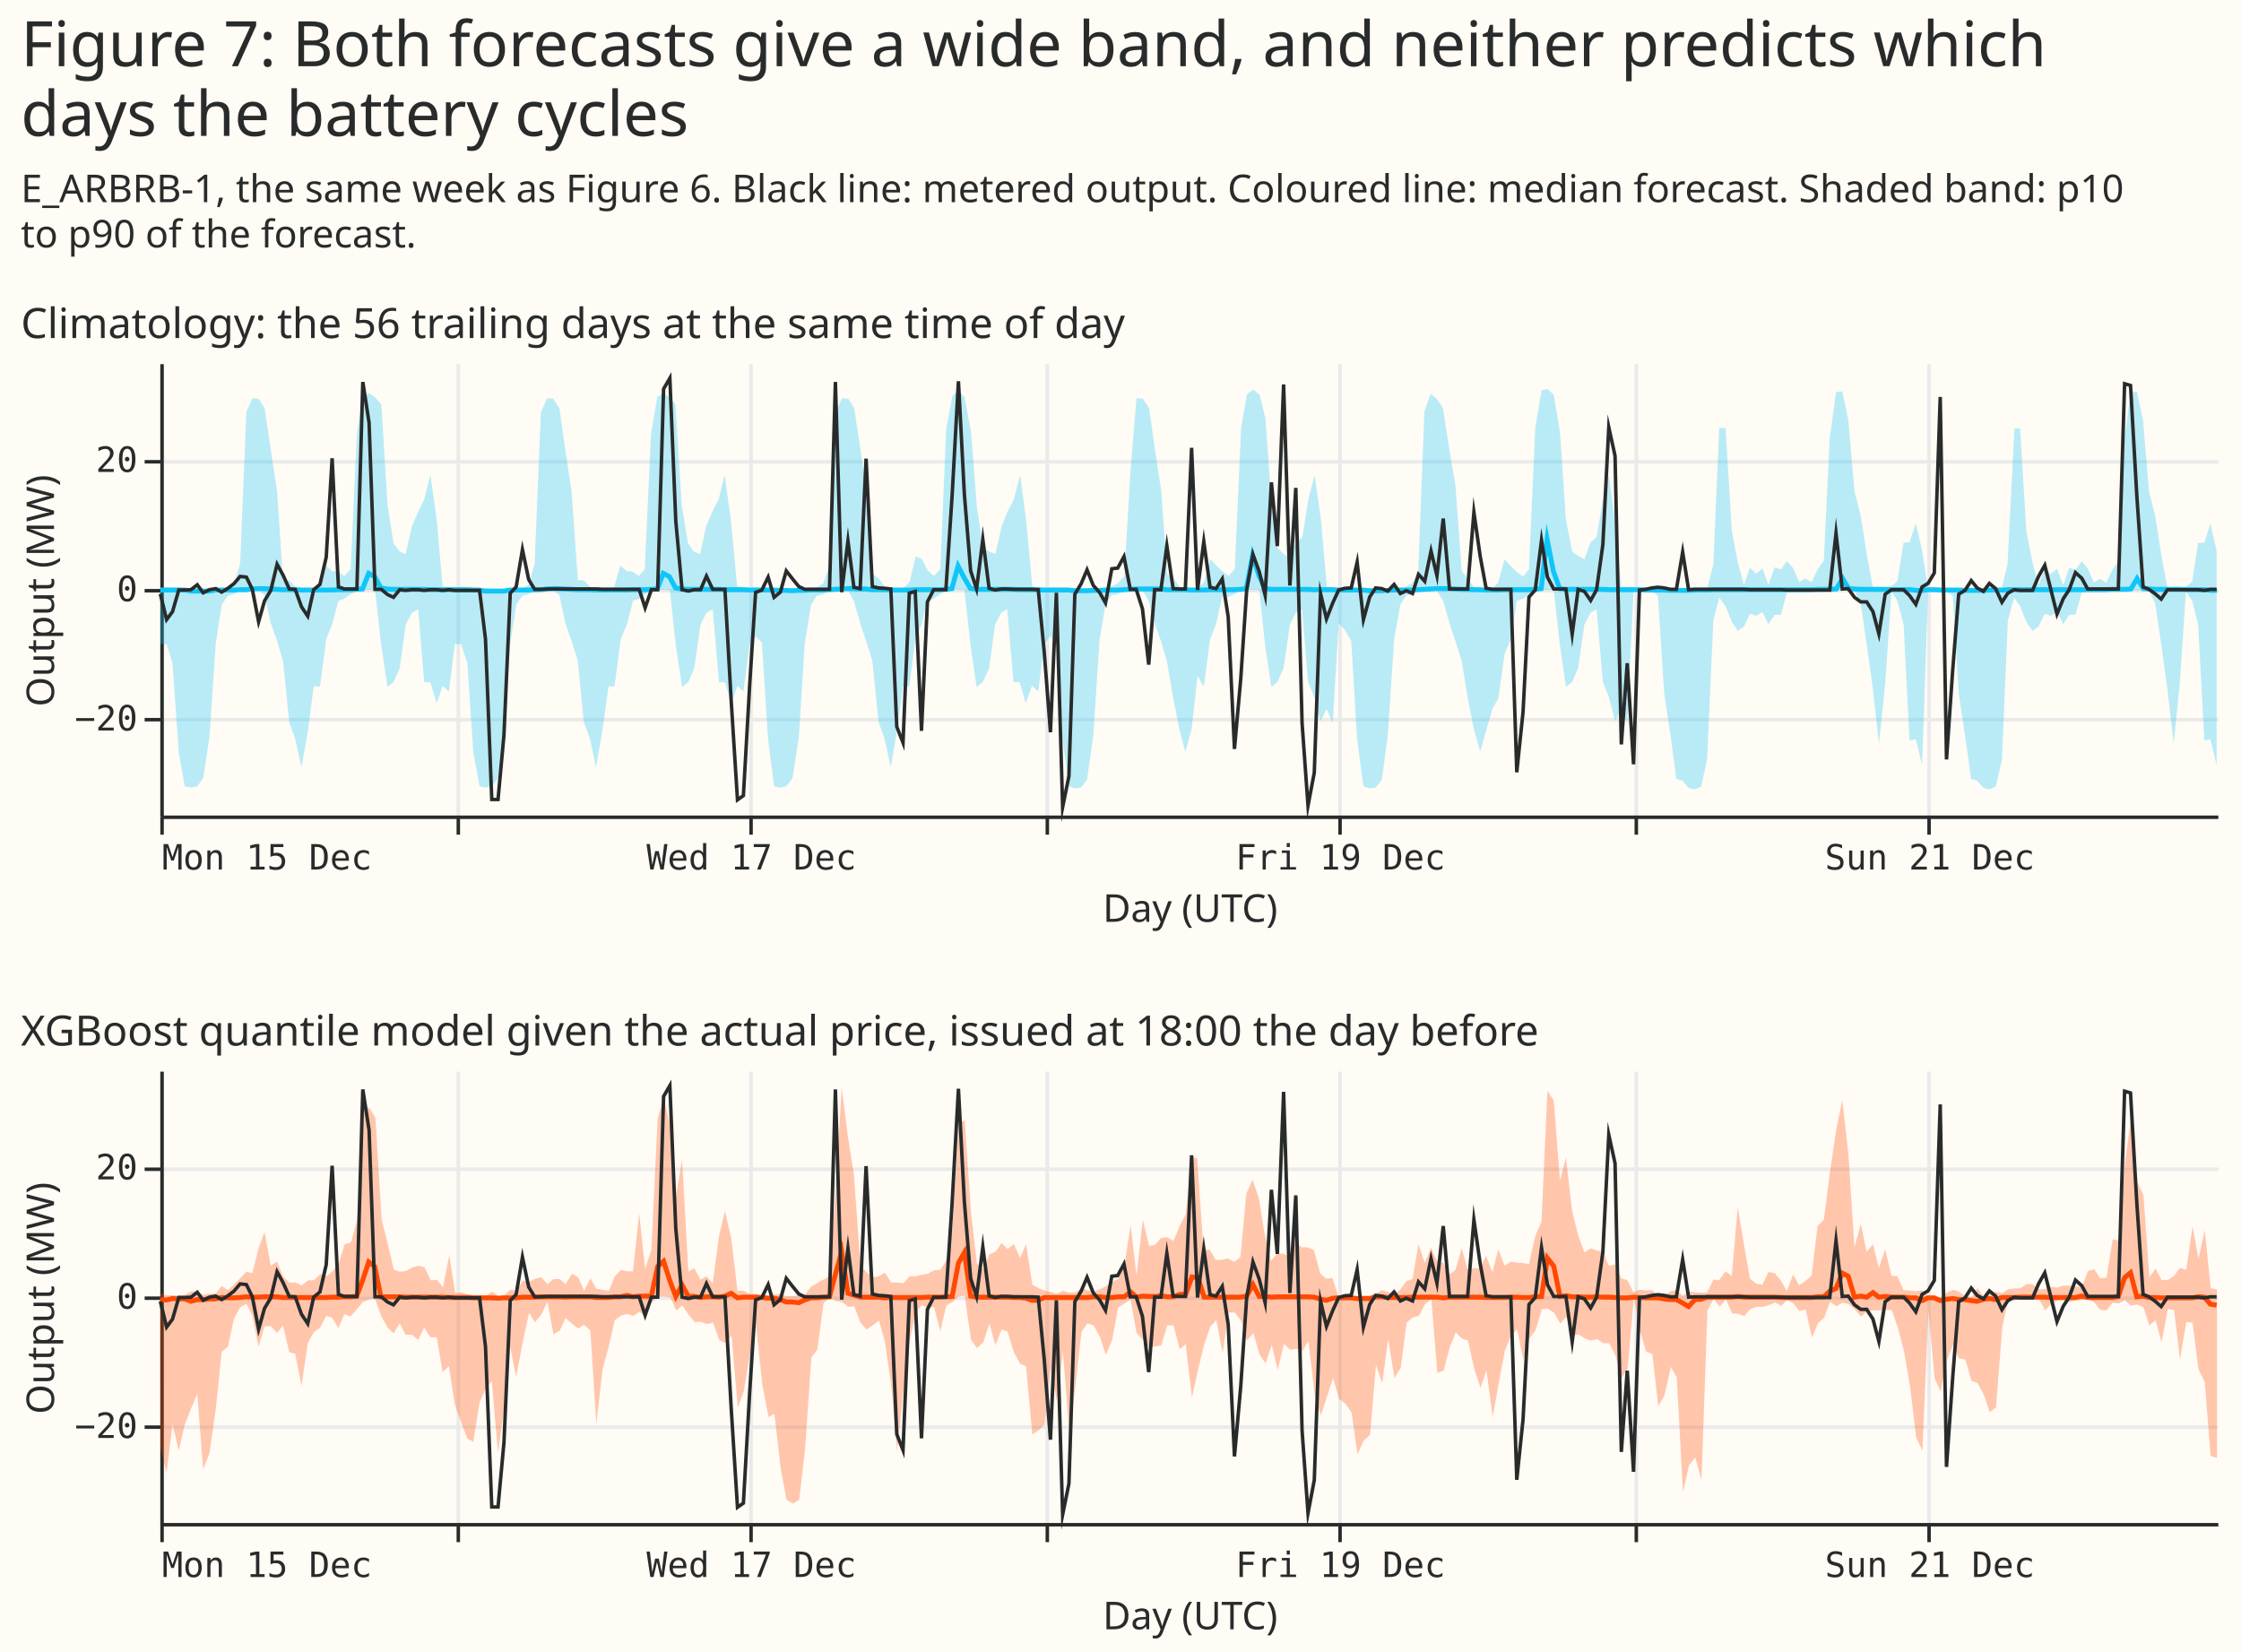
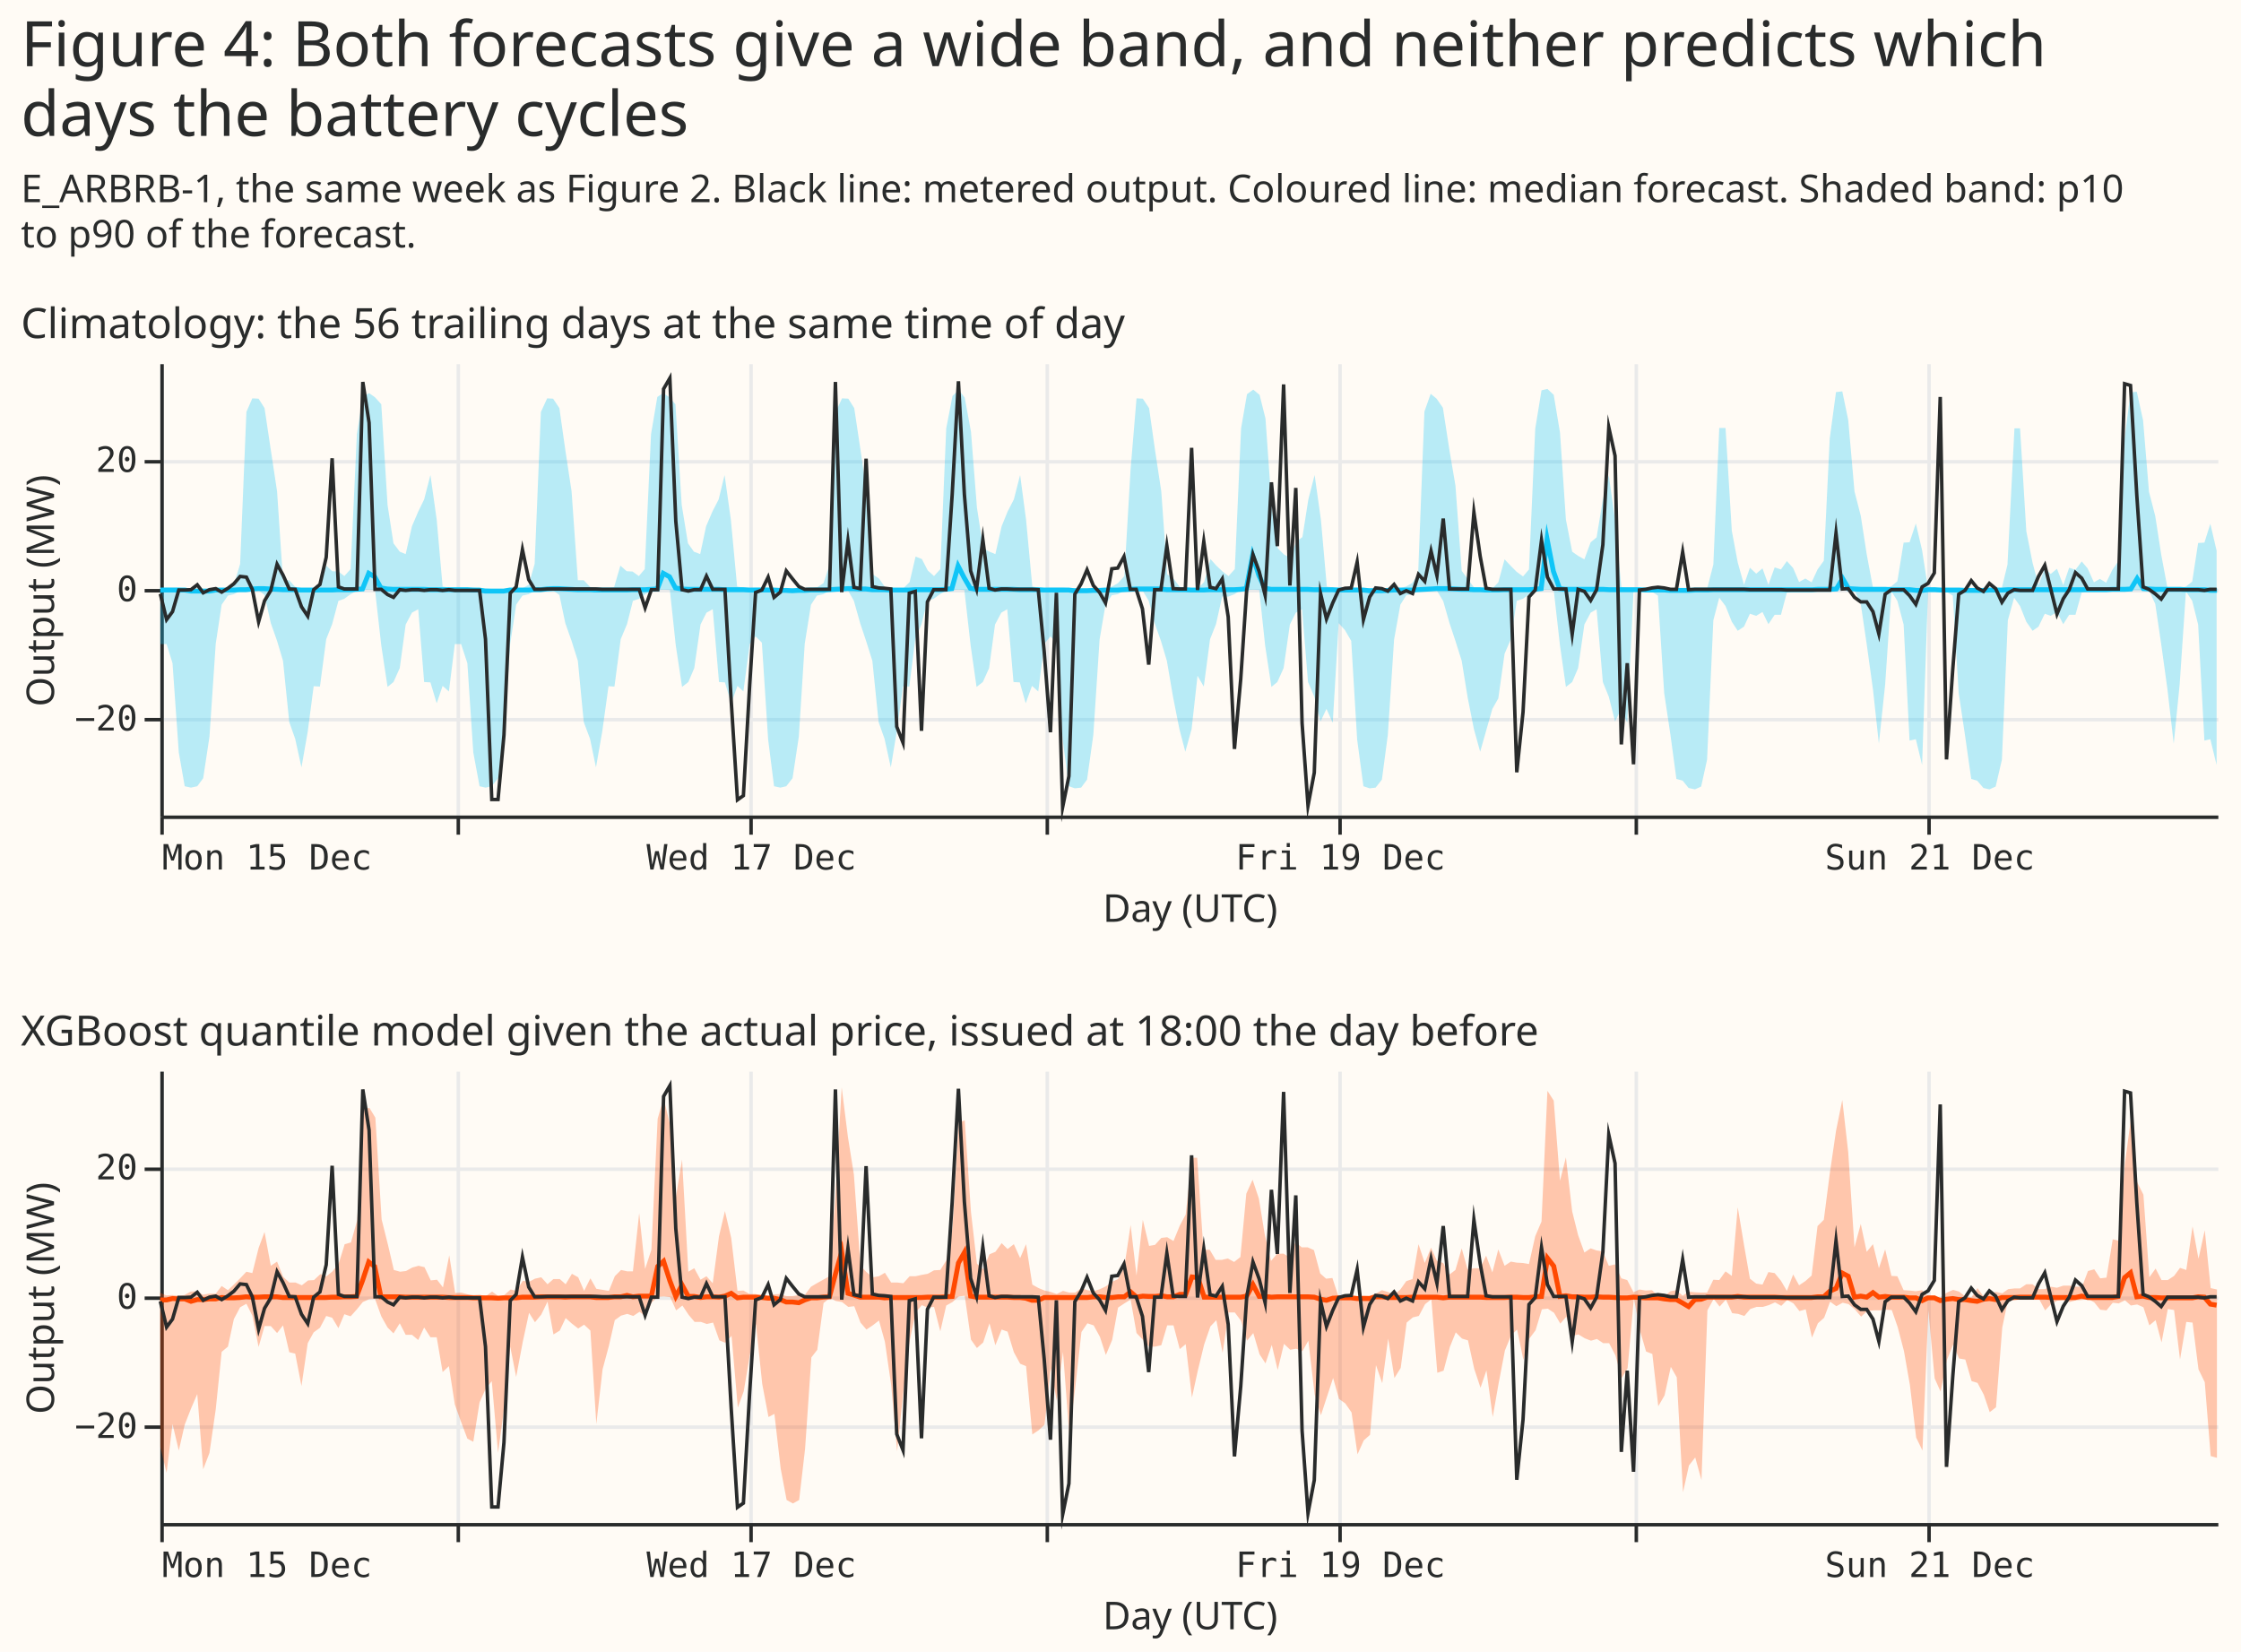
<svg xmlns="http://www.w3.org/2000/svg" width="643" height="474" class="marks" viewBox="0 0 643 474">
  <path fill="#fffbf5" d="M0 0h643v474H0z" />
  <g fill="none" stroke-miterlimit="10" aria-roledescription="group mark container" class="mark-group role-frame root">
    <path d="M46 104h590z" aria-hidden="true" class="background" />
    <g aria-roledescription="group mark container" class="mark-group role-scope concat_0_group">
      <path fill="#fffbf5" d="M46 104h590v130H46Z" aria-hidden="true" class="background" />
      <g aria-hidden="true" class="mark-group role-axis">
        <path stroke="#eaeaea" d="M46.5 104.5v130m85-130v130m84-130v130m85-130v130m84-130v130m85-130v130m84-130v130" class="mark-rule role-axis-grid" pointer-events="none" />
      </g>
      <g aria-hidden="true" class="mark-group role-axis">
        <path stroke="#eaeaea" d="M46.5 206.5h590m-590-37h590m-590-37h590" class="mark-rule role-axis-grid" pointer-events="none" />
      </g>
      <g aria-label="X-axis titled 'Day (UTC)' for a time scale with values from Monday 15 December to Sunday 21 December" aria-roledescription="axis" class="mark-group role-axis" pointer-events="none">
        <path stroke="#292b2b" d="M46.5 234.5v5m85-5v5m84-5v5m85-5v5m84-5v5m85-5v5m84-5v5" class="mark-rule role-axis-tick" />
        <g fill="#292b2b" class="mark-text role-axis-label" font-family="Matter Semi Mono, Roboto Mono, monospace" font-size="10">
          <text transform="translate(46.5 249.5)">Mon 15 Dec</text>
          <text text-anchor="middle" transform="translate(215.6 249.5)">Wed 17 Dec</text>
          <text text-anchor="middle" transform="translate(384.6 249.5)">Fri 19 Dec</text>
          <text text-anchor="middle" transform="translate(553.7 249.5)">Sun 21 Dec</text>
        </g>
        <path stroke="#292b2b" d="M46.5 234.5h590" class="mark-rule role-axis-domain" />
        <text fill="#292b2b" class="mark-text role-axis-title" font-family="Matter XH, DM Sans, sans-serif" font-size="11" text-anchor="middle" transform="translate(341.5 264.5)">Day (UTC)</text>
      </g>
      <g aria-label="Y-axis titled 'Output (MW)' for a linear scale with values from −35 to 35" aria-roledescription="axis" class="mark-group role-axis" pointer-events="none">
        <path stroke="#292b2b" d="M46.5 206.5h-5m5-37h-5m5-37h-5" class="mark-rule role-axis-tick" />
        <g fill="#292b2b" class="mark-text role-axis-label" font-family="Matter Semi Mono, Roboto Mono, monospace" font-size="10" text-anchor="end">
          <text transform="translate(39.5 209.6)">−20</text>
          <text transform="translate(39.5 172.5)">0</text>
          <text transform="translate(39.5 135.4)">20</text>
        </g>
        <path stroke="#292b2b" d="M46.5 234.5v-130" class="mark-rule role-axis-domain" />
        <text fill="#292b2b" class="mark-text role-axis-title" font-family="Matter XH, DM Sans, sans-serif" font-size="11" text-anchor="middle" transform="rotate(-90 92.5 77)">Output (MW)</text>
      </g>
      <path fill="#10c5f7" d="M46 184.8h1.8l1.7 5.5 1.8 25.6 1.7 9.7 1.8.4 1.8-.4 1.7-2.3 1.8-11.9 1.8-26.7 1.7-11.2 1.8-2.6 1.7-.4 1.8-1 1.8-.1h3.5l1.7 1.3 1.8 8.1 1.8 5.1 1.7 5.7 1.8 17.6 1.7 4.8 1.8 8.2 1.8-10.3 1.7-13 1.8.1 1.8-13.6 1.7-4.3 1.8-6.7 1.7-.6 1.8-1.3 1.8-1 1.7-.2 1.8-.1 1.7.1 1.8 15.9 1.8 11.9 1.7-1.4 1.8-4 1.7-12.5 1.8-3.4 1.8-1 1.7 20.9 1.8.1 1.8 6 1.7-5 1.8 1.6 1.7-13.6h1.8l1.8 5.5 1.7 25.6 1.8 9.7 1.7.4 1.8-.4 1.8-2.3 1.7-11.9 1.8-26.7 1.7-11.2 1.8-2.6 1.8-.4 1.7-1 1.8-.1h3.5l1.8 1.3 1.7 8.1 1.8 5.1 1.8 5.7 1.7 17.6 1.8 4.8 1.7 8.2 1.8-10.3 1.8-13 1.7.1 1.8-13.6 1.8-4.3 1.7-6.7 1.8-.6 1.7-1.3 1.8-1 1.8-.2 1.7-.1 1.8.1 1.7 15.9 1.8 11.9 1.8-1.4 1.7-4 1.8-12.5 1.7-3.4 1.8-1 1.8 20.9 1.7.1 1.8 6 1.8-5 1.7 1.6 1.8-13.6 1.7-2.2 1.8 1.8 1.8 27.8 1.7 13.4 1.8.4 1.7-.4 1.8-2.3 1.8-11.9 1.7-26.7 1.8-11.2 1.7-2.6 1.8-.4 1.8-1 1.7-.1h3.6l1.7 3 1.8 6.4 1.7 5.1 1.8 5.7 1.8 17.6 1.7 4.8 1.8 8.2 1.7-10.3 1.8-13 1.8.1 1.7-13.6 1.8-4.3 1.7-6.7 1.8-.6 1.8-1.3 1.7-1 1.8-.2 1.8-.1 1.7.1 1.8 15.9 1.7 11.9 1.8-1.4 1.8-4 1.7-12.5 1.8-3.4 1.7-1 1.8 20.9 1.8.1 1.7 6 1.8-5 1.8 1.6 1.7-13.6 1.8-2.2 1.7 1.8 1.8 27.8 1.8 13.4 1.7.6 1.8-.2 1.7-2.3 1.8-12.8 1.8-27.4 1.7-10 1.8-2.7 1.7-.3 1.8-1 1.8-.1h3.5l1.8 3 1.7 6.4 1.8 5.1 1.7 5.7 1.8 10.5 1.8 9.1 1.7 6.5 1.8-6.5 1.7-15.3 1.8 3.1 1.8-13.6 1.7-4.3 1.8-8 1.7.1 1.8-.7 1.8-1.2h1.7l1.8-.1 1.8.1 1.7 15.9 1.8 11.9 1.7-1.4 1.8-4 1.8-12.5 1.7-3.4 1.8-1 1.7 20.9 1.8 4.2 1.8 7.1 1.7-3.6 1.8 4 1.7-28.6 1.8 2 1.8 3.1 1.7 28.3 1.8 13.4 1.8.6 1.7-.2 1.8-2.3 1.7-12.8 1.8-27.4 1.8-10 1.7-2.7 1.8-.3 1.7-1 1.8-.1h1.8l1.7.1 1.8 3 1.8 6.3 1.7 5.1 1.8 5.7 1.7 10.5 1.8 9.1 1.8 6.5 1.7-6 1.8-6.3 1.7-3 1.8-12.8 1.8-4.2 1.7-11 1.8-.6 1.7-1.3 1.8-1.2h1.8l1.7-.1 1.8.1 1.8 15.9 1.7 11.9 1.8-1.4 1.7-4 1.8-12.5 1.8-3.4 1.7-1 1.8 20.9 1.7 4.2 1.8 7.1 1.8-3.6 1.7 4 1.8-37.8h3.5l1.8.2 1.7 1.1 1.8 28 1.8 12 1.7 12.6 1.8.5 1.7 2.1 1.8.4 1.8-.8 1.7-7.7 1.8-40 1.7-6.5 1.8 2.4 1.8 4.5 1.7 2.6 1.8-1.2 1.7-3.7 1.8.6 1.8-1.1 1.7 3.5 1.8-2.7h1.8l1.7-6.4 1.8-.3 1.7-.1 1.8-.2h14.1l1.8 3.9 1.7 11.5 1.8 13 1.7 15.6 1.8-17 1.8-26.7 1.7 2.7 1.8 6.8 1.7 33.3 1.8-.4 1.8 7.4 1.7-50 1.8.1h1.7l1.8.2 1.8 1.1 1.7 28 1.8 12 1.8 12.6 1.7.5 1.8 2.1 1.7.4 1.8-.8 1.8-7.7 1.7-40 1.8-6.5 1.7 2.4 1.8 4.5 1.8 2.6 1.7-1.2 1.8-3.7 1.7.6 1.8-1.1 1.8 3.5 1.7-2.7h1.8l1.8-6.4 1.7-.3 1.8-.1 1.7-.2h14.1l1.8 3.9 1.7 11.5 1.8 13 1.8 15.6 1.7-17 1.8-26.7 1.8 2.7 1.7 6.8 1.8 33.3 1.7-.4 1.8 7.4V158l-1.8-7.7-1.7 5.4-1.8.1-1.7 11.1-1.8 1.4-1.8.5h-1.7l-1.8-.1-1.8-9.6-1.7-11-1.8-7-1.7-20.5-1.8-8.2-1.8.2-1.7 13.3-1.8 35.1-1.7 2.5-1.8 3.7-1.8-1.1-1.7 1-1.8-4-1.7-2-1.8 2.4-1.8-.6-1.7 5-1.8-4.7-1.8 1.5-1.7-1.7-1.8 4.9-1.7-6.4-1.8-9.1-1.8-29.5H578l-2 39.1-1.7 7h-1.8l-1.8.1H555l-1.8-.2-1.7-11-1.8-7.7-1.8 5.4-1.7.1-1.8 11.1-1.7 1.4-1.8.5h-1.8l-1.7-.1-1.8-9.6-1.7-11-1.8-7-1.8-20.5-1.7-8.2-1.8.2-1.8 13.3-1.7 35.1-1.8 2.5-1.7 3.7-1.8-1.1-1.8 1-1.7-4-1.8-2-1.7 2.4-1.8-.6-1.8 5-1.7-4.7-1.8 1.5-1.8-1.7-1.7 4.9-1.8-6.4-1.7-9.1-1.8-29.5h-1.8l-1.7 39.2-1.8 7h-1.7l-1.8.1h-15.9l-1.7-.2-1.8-.2-1.7-.3-1.8-19.2-1.8-12.8-1.7 7-1.8 10.8-1.7 1.4-1.8 4.9-1.8-1-1.7-1.2-1.8-9.2-1.7-25-1.8-10.8-1.8-1.7-1.7.4-1.8 11-1.8 40.4-1.7 2-1.8-1.3-1.7-1.7-1.8-1.9-1.8 6.6-1.7 1.8h-3.5l-1.8-.4-1.8-2.4-1.7-2.3-1.8-24.5-1.7-10L414 117l-1.8-2.6-1.7-1.4-1.8 5.1-1.8 46.6-1.7 2.6-1.8 1-1.7.5h-10.6l-1.8-.2H386l-1.8.1-1.7-.1-1.8-.3-1.7-19.2-1.8-12.8-1.8 7-1.7 10.8-1.8 1.4-1.7 4.6-1.8-1-1.8-1.8-1.7-11.7-1.8-25.5-1.7-6.8-1.8-1.5-1.8 1.3-1.7 9.8-1.8 40.4-1.8 2-1.7-1.3-1.8-1.7-1.7-1.9-1.8 6.6-1.8 1.8h-3.5l-1.7-.4-1.8-2.4-1.8-1.2-1.7-23.8-1.8-11.9-1.7-12-1.8-2.7-1.8-.1-1.7 20.3-1.8 30.7-1.8 2-1.7 1-1.8.5h-1.7l-1.8.1h-3.5l-1.8-.1h-1.7l-1.8-.2h-3.5l-1.8.1-1.7-.1-1.8-.3-1.8-19.2-1.7-12.8-1.8 7-1.8 3.5-1.7 4.2-1.8 8-1.7-.7-1.8-1-1.8-11.7-1.7-21.7-1.8-9.8-1.7-2.2-1.8 1.7-1.8 9.3-1.7 40.4-1.8 2-1.8-1.6-1.7-3.3-1.8-.7-1.7 7.3-1.8 1.8h-3.5l-1.8-.4-1.7-2.4-1.8-1.2-1.8-23.8-1.7-11.9-1.8-12-1.7-2.7-1.8-.1-1.8 3.9-1.7 43.6-1.8 5.5-1.8 1.2-1.7.3H231l-1.7.1h-3.6l-1.7-.1h-2l-1.7-.2h-3.6l-1.7.1-1.8-.1-1.7-.3-1.8-19.2-1.8-12.8-1.7 7-1.8 3.5-1.8 4.2-1.7 8-1.8-.7-1.7-2.4-1.8-11-1.8-28.9-1.7-2-1.8-1.2-1.7 1.1-1.8 10.7-1.8 38.7-1.7 2-1.8-1.3-1.7-.1-1.8-1.6-1.8 6.2-1.7.3H171l-1.7-.4-1.8-1.9h-1.7L164 141l-1.8-11.9-1.7-12-1.8-2.7-1.7-.1-1.8 3.9-1.8 43.6-1.7 6-1.8 1h-3.5l-1.8.2h-3.5l-1.8-.2h-1.7l-1.8-.2h-3.5l-1.8.1-1.7-.1-1.8-.3-1.7-19.2-1.8-12.8-1.8 7-1.7 3.5-1.8 4.2-1.8 8-1.7-.7-1.8-2.4-1.7-11-1.8-28.9-1.8-2-1.7-1.2-1.8 1.1-1.7 10.7-1.8 38.7-1.8 2-1.7-1.3-1.8-.1-1.7-1.6-1.8 6.2-1.8.3h-3.5l-1.8-.4-1.7-1.9h-1.8L79.5 141l-1.8-11.9-1.8-12-1.7-2.7-1.8-.1-1.7 3.9-1.8 43.6-1.8 6-1.7 1h-3.5l-1.8.2h-3.5l-1.8-.2H53l-1.7-.2h-3.5l-1.8.1Z" aria-hidden="true" class="mark-area role-mark concat_0_layer_0_marks" opacity=".3" />
      <path stroke="#10c5f7" stroke-width="1.4" d="M46 169.3h7l1.8.3h5.3l1.8-.3H67l1.8-.1h1.8l1.7-.2 1.8-.1h1.7l1.8.1 1.8.1 1.7.1h3.5l1.8.1h8.8l1.8-.1h3.5l1.8-.1 1.7-.1 1.8-4.5 1.7 1 1.8 3.2 1.8.3 1.7.1h8.8l1.8.1H134l1.7.1h1.8l1.7.3h5.3l1.8-.3h5.3l1.7-.1h1.8l1.8-.2 1.7-.1h1.8l1.7.1 1.8.1 1.8.1h3.5l1.7.1h8.9l1.7-.1h3.5l1.8-.1 1.8-.1 1.7-4.5 1.8 1 1.7 3.2 1.8.3 1.8.1h8.8l1.7.1h5.3l1.8.1h7l1.8.1h1.7l1.8.1 1.8-.1h1.7l1.8-.1h3.5l1.8-.1 1.7-.1 1.8-.1 1.8-.1h1.7l1.8.1h1.7l1.8.2h3.5l1.8.1h5.3l1.7-.1h7.1l1.7-.1 1.8-.2 1.8-6.5 1.7 3.3 1.8 3.1 1.7.3h10.6l1.8.1h5.3l1.7.1h7.1l1.7.2h3.5l1.8-.1h1.8l1.7-.1h3.5l1.8-.1 1.8-.1 1.7-.1h7.1l1.7.2h5.3l1.8.1h3.5l1.8-.1h7l1.8-.1 1.7-.2 1.8-9.5 1.8 5.7 1.7 3.7 1.8.3h10.5l1.8.1h5.3l1.7.1h7.1l1.8.2h3.5l1.7-.1 1.8-.1h5.3l1.7-.1 1.8-.1 1.8-.1 1.7-.1h3.6l1.7.1 1.8.1h1.7l1.8.1h1.8l1.7.1h3.5l1.8-.1h7l1.8-.1 1.8-.2 1.7-14.2 1.8 9.2 1.8 5 1.7.2H460l1.7.1h8.8l1.8.1h5.3l1.8.1h5.2l1.8-.1h3.5l1.8-.1h28.2l1.7-.1h3.5l1.8-.1 1.8-3 1.7 2.9 1.8.1 1.8.1h7l1.8.1h5.2l1.8.2h1.8l1.7-.2h1.8l1.7.1h5.3l1.8.1h5.3l1.7-.1h3.6l1.7-.1h28.2l1.8-.1h3.5l1.7-.1 1.8-3 1.8 2.9 1.7.1 1.8.1h7l1.8.1h5.3l1.7.2h1.8" aria-hidden="true" class="mark-line role-mark concat_0_layer_1_marks" />
      <path stroke="#292b2b" d="m46 170.4 1.8 7.4 1.7-2.3 1.8-6.2H53l1.8-.1 1.8-1.4 1.7 2.3 1.8-.9 1.8-.3 1.7 1 1.8-1.1 1.7-1.3 1.8-2.1 1.8.2 1.7 3.5 1.8 9.3 1.7-6 1.8-3 1.8-7.5 1.7 3.1 1.8 4 1.7.1 1.8 5 1.8 2.7 1.7-7.6 1.8-1.5 1.8-7.8 1.7-28.4 1.8 36.9 1.7.6h3.6l1.7-59.4 1.8 11.7 1.7 47.8h1.8l1.8 1.5 1.7.8 1.8-2.2 1.7.2 1.8-.2h1.8l1.7.2 1.8-.2h1.8l1.7.2 1.8-.2 1.7.2h7.1l1.7 14 1.8 46h1.8l1.7-18.5 1.8-40.7 1.7-1.8 1.8-10.7 1.8 8.6 1.7 2.8h1.8l1.8-.1h14l1.8.1h10.6l1.7 5.3 1.8-5.2h1.8l1.7-57.6 1.8-3.1 1.7 41 1.8 19.7 1.8.4 1.7-.4h1.8l1.7-3.9 1.8 3.8h3.5l1.8 32 1.8 28.4 1.7-1.2 1.8-31.7 1.7-26.6 1.8-.7 1.8-3.7 1.7 5.8 1.8-1.5 1.7-6.1 1.8 2.3 1.8 2.2 1.7.8h7.1l1.7-59.5 1.8 60.3 1.8-14.7 1.7 13.3 1.8.4 1.7-37.3 1.8 36.7 1.8.4 1.7.1 1.8.2 1.7 39.5 1.8 4.6 1.8-42.9 1.7-.5 1.8 40 1.7-37 1.8-3.5h3.5l1.8-27.2 1.8-32.6 1.7 32.4 1.8 22 1.7 5.2 1.8-14.2 1.8 14 1.7.5 1.8-.3h1.7l1.8.1h5.3l1.8.1 1.7 17.7 1.8 23.2 1.7-40 1.8 61.5 1.8-8.9 1.7-52.2 1.8-3 1.7-4 1.8 4.5 1.8 2 1.7 3 1.8-9.8 1.7-.2 1.8-3.3 1.8 9.4h1.7l1.8 5.6 1.8 16 1.7-21.5h1.8l1.7-12.6 1.8 12.3 1.8.1h1.7l1.8-40.5 1.7 40.8 1.8-13.9 1.8 13.1 1.7.4 1.8-2.8 1.7 10.9 1.8 37.9 1.8-20.1 1.7-25.5 1.8-10.2 1.8 4.9 1.7 6.8 1.8-32.4 1.7 18.3 1.8-46.4 1.8 57.7 1.7-28 1.8 67.5 1.7 23.7 1.8-9.5 1.8-51.4 1.7 7.3 1.8-4.6 1.7-3.7 1.8-.5 1.8-.1 1.7-7.4 1.8 16.5 1.8-6.5 1.7-2.6 1.8.2 1.7.7 1.8-1.9 1.8 2.6 1.7-.8 1.8.8 1.7-5.5 1.8 2 1.8-8.7 1.7 7.1 1.8-16.4 1.8 20.2h5.2l1.8-22 1.8 12.6 1.7 9.2 1.8.3h5.3l1.7 52.5 1.8-17.3 1.7-33 1.8-2 1.8-14.3 1.7 10.6 1.8 3.4h3.5l1.8 13 1.7-12.9 1.8.6 1.8 2.6 1.7-3.1 1.8-12.9 1.7-33.7 1.8 8.2 1.8 82.8 1.7-23.3 1.8 29 1.7-50 1.8-.2 1.8-.4 1.7-.2 1.8.2 1.8.4h1.7l1.8-10.7 1.7 10.8 1.8-.1h14.1l1.7.1h8.9l1.7.1H525l1.8-16.3 1.8 16 1.7-.1 1.8 2.5 1.8 1.3h1.7l1.8 2.8 1.7 6.4 1.8-11.4 1.8-1.3h3.5l1.7 1.7 1.8 2.5 1.8-5 1.7-1 1.8-3 1.7-50.5 1.8 104 1.8-25.9 1.7-21.5 1.8-1.1 1.8-2.8 1.7 2.1 1.8 1 1.7-2.3 1.8 1.5 1.8 3.9 1.7-2.6 1.8-1 1.7.2h3.6l1.7-4 1.8-3.2 1.7 6.8 1.8 7.2 1.8-4.4 1.7-2.6 1.8-4.9 1.8 1.6 1.7 3.1h8.8l1.8-58.9 1.7.5 1.8 31.5 1.8 26.3 1.7.7 1.8 1.3 1.7 1.5 1.8-2.7h8.8l1.8.2 1.7-.3h1.8" aria-hidden="true" class="mark-line role-mark concat_0_layer_2_marks" />
      <g class="mark-group role-title">
        <text fill="#292b2b" aria-label="Title text 'Climatology: the 56 trailing days at the same time of day'" aria-roledescription="title" class="mark-text role-title-text" font-family="Matter XH, DM Sans, sans-serif" font-size="12" pointer-events="none" transform="translate(6 97)">Climatology: the 56 trailing days at the same time of day</text>
      </g>
    </g>
    <g aria-roledescription="group mark container" class="mark-group role-scope concat_1_group">
      <path fill="#fffbf5" d="M46 307h590v130H46Z" aria-hidden="true" class="background" />
      <g aria-hidden="true" class="mark-group role-axis">
        <path stroke="#eaeaea" d="M46.5 307.5v130m85-130v130m84-130v130m85-130v130m84-130v130m85-130v130m84-130v130" class="mark-rule role-axis-grid" pointer-events="none" />
      </g>
      <g aria-hidden="true" class="mark-group role-axis">
        <path stroke="#eaeaea" d="M46.5 409.5h590m-590-37h590m-590-37h590" class="mark-rule role-axis-grid" pointer-events="none" />
      </g>
      <g aria-label="X-axis titled 'Day (UTC)' for a time scale with values from Monday 15 December to Sunday 21 December" aria-roledescription="axis" class="mark-group role-axis" pointer-events="none">
        <path stroke="#292b2b" d="M46.5 437.5v5m85-5v5m84-5v5m85-5v5m84-5v5m85-5v5m84-5v5" class="mark-rule role-axis-tick" />
        <g fill="#292b2b" class="mark-text role-axis-label" font-family="Matter Semi Mono, Roboto Mono, monospace" font-size="10">
          <text transform="translate(46.5 452.5)">Mon 15 Dec</text>
          <text text-anchor="middle" transform="translate(215.6 452.5)">Wed 17 Dec</text>
          <text text-anchor="middle" transform="translate(384.6 452.5)">Fri 19 Dec</text>
          <text text-anchor="middle" transform="translate(553.7 452.5)">Sun 21 Dec</text>
        </g>
        <path stroke="#292b2b" d="M46.5 437.5h590" class="mark-rule role-axis-domain" />
        <text fill="#292b2b" class="mark-text role-axis-title" font-family="Matter XH, DM Sans, sans-serif" font-size="11" text-anchor="middle" transform="translate(341.5 467.5)">Day (UTC)</text>
      </g>
      <g aria-label="Y-axis titled 'Output (MW)' for a linear scale with values from −35 to 35" aria-roledescription="axis" class="mark-group role-axis" pointer-events="none">
        <path stroke="#292b2b" d="M46.5 409.5h-5m5-37h-5m5-37h-5" class="mark-rule role-axis-tick" />
        <g fill="#292b2b" class="mark-text role-axis-label" font-family="Matter Semi Mono, Roboto Mono, monospace" font-size="10" text-anchor="end">
          <text transform="translate(39.5 412.6)">−20</text>
          <text transform="translate(39.5 375.5)">0</text>
          <text transform="translate(39.5 338.4)">20</text>
        </g>
        <path stroke="#292b2b" d="M46.5 437.5v-130" class="mark-rule role-axis-domain" />
        <text fill="#292b2b" class="mark-text role-axis-title" font-family="Matter XH, DM Sans, sans-serif" font-size="11" text-anchor="middle" transform="rotate(-90 194 178.5)">Output (MW)</text>
      </g>
      <path fill="#ff4901" d="m46 415.2 1.8 7.4 1.7-14 1.8 7.6 1.7-7.4 1.8-4.6 1.8-4.2 1.7 21.6 1.8-4.7 1.8-12.5 1.7-16.5 1.8-1.5 1.7-7.9 1.8-3.4 1.8-1 1.7 3.4 1.8 9 1.7-6h1.8l1.8 2 1.7-2.2L83 388l1.7.4 1.8 9.3 1.8-12.3 1.7-3.1 1.8-1.3 1.8-3.4 1.7.5 1.8 3 1.7-4 1.8.6 1.8-2 1.7-2.1 1.8-.8 1.7-.1 1.8 5 1.8 3.2 1.7 1.7 1.8-2.9 1.7 3.3h1.8l1.8 1.5 1.7-3.6 1.8 2.8h1.8l1.7 10 1.8-1.7 1.7 11 1.8 5 1.8 4.8 1.7.9 1.8-11.3 1.7-3.8 1.8-2.3 1.8 20.6 1.7-12.5 1.8-18 1.7 8.7L150 385l1.8-8.3 1.7 2.7 1.8-2.2 1.8-3.7 1.7 9.4 1.8-1.1 1.7-3.6 1.8 1.6 1.8 1.4 1.7-1.1 1.8 1.7 1.7 26.8 1.8-15.7 1.8-6.7 1.7-7.4 1.8-1.3 1.8-.5 1.7.6 1.8-1.2 1.7 1.3 1.8-4 1.8-1.6 1.7-.1 1.8.2 1.7 3.8 1.8-1.4 1.8 2.7 1.7 2h1.8l1.7.6 1.8-.4 1.8 5.1 1.7.7 1.8-2 1.8 20.6 1.7-4.7 1.8-10.7 1.7-8.6 1.8 17.2 1.8 9.5 1.7-.9 1.8 15.7 1.7 9 1.8 1 1.8-1 1.7-14.7 1.8-26.2 1.7-2.2 1.8-13.4 1.8-1.5 1.7.9 1.8.3 1.8 1.4 1.7-.2 1.8 4.7 1.7 2 1.8-1.2 1.8-1.4 1.7 6.1 1.8 12.4 1.7 19 1.8-17.1 1.8-14.5 1.7-8.2 1.8-2.1 1.7.7 1.8-.2 1.8 7 1.7-7.4 1.8-1 1.8-1.6 1.7-.2 1.8 12.6 1.7 2.4 1.8-1.6 1.8-5.5 1.7 6.3 1.8-4.5 1.7.6 1.8 5.9 1.8 3.3 1.7.7 1.8 19.6 1.8-1.2 1.7-1.6 1.8-16.2 1.7 9.3 1.8-14 1.8 23.7 1.7-13.3 1.8-16.1 1.7-2.5 1.8.6 1.8 3.3 1.7 5.2 1.8-4.3 1.7-9.3 1.8-1.2 1.8-1.1 1.7 9.6 1.8 1.9 1.8 2h1.7l1.8-.4 1.7-5.7h1.8l1.8 6.8 1.7-1.4L342 401l1.7-7.8 1.8-7.4 1.8-5.2 1.7-1.8 1.8 9.4 1.7-11.6h1.8l1.8 2.4 1.7 5.7 1.8-2.2 1.8 6.1 1.7 2.6 1.8-5.3 1.7 7.2 1.8-7.5 1.8 1.7 1.7-.3 1.8.7 1.7-3 1.8 15.4 1.8 6 1.7-5.2 1.8-5.5 1.7 6 1.8 1.3 1.8 2.6 1.7 12 1.8-4 1.8-1.6 1.7-20 1.8 5.2 1.7-12.8 1.8 11.3 1.8-2.9 1.7-13 1.8-1.5 1.7-.4 1.8-3.4 1.8-1.4 1.7 21.1 1.8-.6 1.8-6.8 1.7-4.2 1.8 1.8 1.7.5 1.8 8.2 1.8 5.4 1.7-5 1.8 13.4 1.7-9.7 1.8-9.4 1.8-4.4 1.7-1.6 1.8 8.7 1.7-6.1 1.8-2.4 1.8-6 1.7-.2 1.8 1.2 1.8 3.1 1.7-2 1.8 5.5 1.7-.4 1.8 1.1 1.8.7 1.7-.5 1.8 1.2h1.7l1.8 3.5 1.8 6.5 1.7-2.8 1.8-20.1 1.7 9.1 1.8 6.2 1.8.7 1.7 15 1.8-3.1 1.8-8.2 1.7 3 1.8 33 1.7-7.7 1.8-2.3 1.8 6.5 1.7-48.7 1.8-3.3 1.7 2.2 1.8-2 1.8 3.9 1.7.2 1.8.6 1.7-2 1.8-.6h1.8l1.7-.5 1.8-.8 1.8 1 1.7-1.7 1.8 1 1.7 2.2 1.8-.5 1.8 8.1 1.7-4.1 1.8-1.6 1.7-4.6 1.8 1.3 1.8-1 1.7.4 1.8 1.5 1.8 2.1 1.7-1.6 1.8-.2h1.7l1.8-.2 1.8.1 1.7 4.9 1.8 6.9 1.7 9.7 1.8 15.1 1.8 3.7 1.7-40.2 1.8 19.5 1.7 3.8 1.8-9 1.8-4.5 1.7 4 1.8.3 1.8 6.2 1.7.5 1.8 3.4 1.7 5 1.8-1.4 1.8-22.9 1.7-8.1 1.8-.3 1.7.2 1.8.2 1.8-.5 1.7.2 1.8 3.4 1.7-1.8 1.8-1 1.8-.2 1.7.6 1.8-.5 1.8-.1 1.7-.3 1.8 1 1.7 2.1 1.8.2 1.8-2.2 1.7.2 1.8-.9 1.7 1.5 1.8-.3 1.8.8 1.7 5.2 1.8-1.5 1.7 6.4 1.8-9.6 1.8.3 1.7 14.2 1.8-10.8 1.8.2 1.7 13.4 1.8 3.7 1.7 21.2 1.8.5V370l-1.8-.4-1.7-16.6-1.8 8.2-1.7-9.3-1.8 12.5-1.8-.6-1.7 2.3-1.8 1.2h-1.8l-1.7-3.3-1.8 2.5-1.7-23.7-1.8-3.6-1.8-18.1-1.7 12.7-1.8 22.2-1.7-.4-1.8 11-1.8.2-1.7-2.6-1.8.5-1.7 4.5h-1.8l-1.8-.3H592l-1.8.6-1.8-.3-1.7.7h-1.8l-1.7-1.4h-1.8l-1.8 1.2H578l-1.8.2-1.7 1.2-1.8-.4-1.8.4-1.7 1-1.8-2.5-1.7 2.6-1.8-.2-1.8-1.4-1.7-.5-1.8.8-1.8 1.3H555l-1.8-.3-1.7-1.7-1.8.3-1.8-.2-1.7-.1-1.8-4-1.7-.1-1.8-7.6-1.8 5.4-1.7-6.9-1.8 2.2-1.7-8-1.8 6.7-1.8-27.3-1.7-15-1.8 8.9-1.8 12.3-1.7 13.2-1.8 1.8-1.7 14.2-1.8 1.6-1.8 1.2-1.7-3.1-1.8 4.7-1.7-2.9-1.8-2.2-1.8-.3-1.7 3.6-1.8-.3-1.8-1.4-1.7-9.7-1.8-10.8-1.7 19.7-1.8-1.3-1.8 2.5-1.7-.1-1.8 3.7h-1.7l-1.8-.1-1.8-.2-1.7 1.2-1.8-1.6-1.7.3-1.8 1.4-1.8-.1-1.7-1.6-1.8.1-1.8-.3-1.7.8-1.8-3.5-1.7-.5-1.8-4-1.8.4-1.7-4.1-1.8-.3-1.7-.6-1.8 1.2-1.8-5-1.7-6.8-1.8-15.5-1.7 6.7-1.8-23-1.8-2.8-1.7 37.5-1.8 4.2-1.8 8-1.7-.3-1.8-.1-1.7-.3-1.8 1.2-1.8-4.7-1.7 6.6-1.8-4.8-1.7 3.6h-1.8l-1.8.4-1.7-6.1-1.8 6.2-1.7 1.3-1.8-3.3-1.8-.6-1.7-3.8-1.8 4.4-1.8-5.4-1.7 10-1.8.6-1.7 2.4-1.8 1.5-1.8-.8-1.7-.5-1.8 1-1.7.6-1.8-.1-1.8.4-1.7-.2H384l-1.7-5.2-1.8.2-1.7-1.5-1.8-6.7-1.8-.8h-1.7l-1.8-1.5-1.7 4.3-1.8-1-1.8.1-1.7 2-1.8-7.5-1.7-10.4-1.8-5.4-1.8 4-1.7 18.2-1.8 1.4-1.8-1-1.7.4h-1.8l-1.7-2.9h-1.8l-1.8-26.4H342l-1.8 16.3-1.7 3.2-1.8 4.4-1.8-1.1-1.7.2-1.8 2-1.7.3-1.8-7.5-1.8 16-1.7-14.5-1.8 12-1.8 3.5-1.7.8-1.8 1.3-1.7.8-1.8.6-1.8-.3-1.7-.6-1.8 1.3h-1.7l-1.8-.5-1.8.9-1.7-.6-1.8-.4-1.7-.7-1.8-1-1.8-11.6-1.7 4-1.8-4-1.8 1.4-1.7-1.7-1.8 2.5-1.7.7-1.8 4.3-1.8-1.6-1.7-14.8-1.8-26.3-1.7.5-1.8 30.4-1.8 9.3-1.7 2.7-1.8.1-1.8 1-1.7.3-1.8.4H261l-1.8 2-1.8-.2h-1.7l-1.8-2.8-1.7 1-1.8.3-1.8-1.5-1.7-1.8L245 337l-1.7-10.7-1.8-14.3-1.8 31-1.7 23.2-1.8 1-1.8 1-1.7 1-1.8 2.4h-1.7l-1.8.3h-1.8l-1.7-.6-1.8.1-1.7.4h-1.8l-1.8-.5h-1.7l-1.8-1-1.7.1-1.8-15.2-1.8-7.7-1.7 7.2-1.8 13.5-1.8-2-1.7 1-1.8-3.3-1.7 1-1.8-32.2-1.8 11-1.7-21.2-1.8-7.4-1.7 5.9-1.8 37.6-1.8 5.5-1.7-16-1.8 16.7H180l-1.8-.4-1.8 1.8-1.7 4.2-1.8-.3-1.8-.3-1.7-3-1.8 3.6-1.7-3.9-1.8-1-1.8 3-1.7-1.5h-1.8l-1.7 1.5-1.8-2-1.8.4-1.7.9-1.8-.3-1.8 2.9-1.7-.4-1.8 1.6-1.7.3-1.8-1.3-1.8 1.3-1.7-.4-1.8.1-1.7-.2-1.8-.5-1.8.1-1.7-10.8-1.8 9.2-1.7-2.2-1.8.2-1.8-3.8-1.7-.4-1.8.5-1.8 1-1.7.2-1.8-.5-1.7-7.3-1.8-7.2-1.8-29.2-1.7-2.8-1.8.2-1.7 32-1.8 6.4-1.8.5-1.7 5.5-1.8 2.3-1.7 1.4-1.8-.6-1.8 1.7-1.7.1-1.8 1.4-1.8-.8H83l-1.8-1.7-1.7-4.3-1.8 1.2-1.8-9.7-1.7 4.6-1.8 7.2-1.7-.4-1.8 1.9-1.8 1.8-1.7 1.6-1.8-1.2-1.7 2.2H60l-1.8.3-1.7-1-1.8.1-1.8 1-1.7.2-1.8-.2-1.7.1-1.8-.8Z" aria-hidden="true" class="mark-area role-mark concat_1_layer_0_marks" opacity=".3" />
      <path stroke="#ff4901" stroke-width="1.4" d="M46 373h1.8l1.7-.4 1.8.1H53l1.8.7 1.8-.5h1.7l1.8-.2h1.8l1.7-.4 1.8.1H67l1.8-.1 1.8-.2 1.7.1h1.8l1.7-.1h3.6l1.7.2h12.4l1.7-.1H97l1.7-.1h1.8l1.8-.1 1.7-4.5 1.8-5.4 1.7 1.3 1.8 8.7h5.3l1.7.1H127l1.8.1h5.3l1.7.1h5.3l1.8.1 1.7-.1h3.5l1.8-.2h3.5l1.8-.1h5.3l1.7.1 1.8-.1h5.3l1.7.2h3.6l1.7-.2h1.8l1.8-.4 1.7.4 1.8-.2h3.5l1.8-8.5 1.7-1.5 1.8 5.6 1.7 4.5 1.8-3.3 1.8 3.3h1.7l1.8.3 1.7-.2h1.8l1.8.1 1.7-.3 1.8-.8 1.8 1.3 1.7-.2h3.5l1.8.1 1.8.2h1.7l1.8.4 1.7.7h1.8l1.8.2 1.7-.8 1.8-.6h1.7l1.8-.2 1.8-.1 1.7-6.5 1.8-6.4 1.8 11.9 1.7.5 1.8.6h5.3l1.7.2 1.8-.1h8.8l1.7-.1h3.6l1.7-.1 1.8-.1 1.8-9.6 1.7-3 1.8 12.5 1.7.3h8.8l1.8.1h1.8l1.7.2 1.8.6h1.8l1.7-.8H312l1.8-.2h1.8l1.7.2h1.8l1.7-.2h1.8l1.8-1.4 1.7 1.5 1.8-.3 1.8.1h1.7l1.8-.2 1.7.3h1.8l1.8-.7h1.7l1.8-5 1.7.2 1.8 5.6H356l1.7-.3 1.8-3.3 1.8 3.4h1.7l1.8.2 1.7-.1h8.8l1.8.1 1.8.6 1.7.3 1.8-.6 1.7-.1h3.6l1.7.2h3.6l1.7-.5h1.8l1.7.2h5.3l1.8-.1h7l1.8.2 1.8-.2h8.8l1.7.1h5.3l1.8-.1h1.7l1.8.1h1.7l1.8-.2 1.8-.1 1.7-11 1.8 2.3 1.8 8.7 1.7-.2 1.8.3h1.7l1.8.1h1.8l1.7-.1 1.8.1h1.7l1.8.1 1.8.1h1.7l1.8-.2 1.7.1 1.8.1h3.5l1.8.3 1.8.2h1.7l1.8 1 1.7 1 1.8-2 1.8-.1 1.7-.6h7.1l1.7-.2 1.8.2h8.8l1.8.1h8.8l1.7-.2h1.8l1.7-1.6 1.8-.8 1.8-4.4 1.7.9 1.8 6 1.8-.3 1.7.3 1.8-1.3 1.7 1.3 1.8-.2 1.8.2h3.5l1.7.2h1.8l1.8.8 1.7-.8h1.8l1.7.8 1.8-.4 1.8-.2 1.7.3h1.8l1.8.3 1.7.2 1.8-.6 1.7-.2 1.8.3 1.8-.6h3.5l1.7-.1h7.1l1.7.1h7.1l1.8-.4 1.7.4h7.1l1.7-.3 1.8-5.4 1.7-1.4 1.8 6.9 1.8-.2 1.7.4h1.8l1.7.1h8.9l1.7-.3 1.8.1 1.7 2 1.8.3" aria-hidden="true" class="mark-line role-mark concat_1_layer_1_marks" />
      <path stroke="#292b2b" d="m46 373.4 1.8 7.4 1.7-2.3 1.8-6.2H53l1.8-.1 1.8-1.4 1.7 2.3 1.8-.9 1.8-.3 1.7 1 1.8-1.1 1.7-1.3 1.8-2.1 1.8.2 1.7 3.5 1.8 9.3 1.7-6 1.8-3 1.8-7.5 1.7 3.1 1.8 4 1.7.1 1.8 5 1.8 2.7 1.7-7.6 1.8-1.5 1.8-7.8 1.7-28.4 1.8 36.9 1.7.6h3.6l1.7-59.4 1.8 11.7 1.7 47.8h1.8l1.8 1.5 1.7.8 1.8-2.2 1.7.2 1.8-.2h1.8l1.7.2 1.8-.2h1.8l1.7.2 1.8-.2 1.7.2h7.1l1.7 14 1.8 46h1.8l1.7-18.5 1.8-40.7 1.7-1.8 1.8-10.7 1.8 8.6 1.7 2.8h1.8l1.8-.1h14l1.8.1h10.6l1.7 5.3 1.8-5.2h1.8l1.7-57.6 1.8-3.1 1.7 41 1.8 19.7 1.8.4 1.7-.4h1.8l1.7-3.9 1.8 3.8h3.5l1.8 32 1.8 28.4 1.7-1.2 1.8-31.7 1.7-26.6 1.8-.7 1.8-3.7 1.7 5.8 1.8-1.5 1.7-6.1 1.8 2.3 1.8 2.2 1.7.8h7.1l1.7-59.5 1.8 60.3 1.8-14.7 1.7 13.3 1.8.4 1.7-37.3 1.8 36.7 1.8.4 1.7.1 1.8.2 1.7 39.5 1.8 4.6 1.8-42.9 1.7-.5 1.8 40 1.7-37 1.8-3.5h3.5l1.8-27.2 1.8-32.6 1.7 32.4 1.8 22 1.7 5.2 1.8-14.2 1.8 14 1.7.5 1.8-.3h1.7l1.8.1h5.3l1.8.1 1.7 17.7 1.8 23.2 1.7-40 1.8 61.5 1.8-8.9 1.7-52.2 1.8-3 1.7-4 1.8 4.5 1.8 2 1.7 3 1.8-9.8 1.7-.2 1.8-3.3 1.8 9.4h1.7l1.8 5.6 1.8 16 1.7-21.5h1.8l1.7-12.6 1.8 12.3 1.8.1h1.7l1.8-40.5 1.7 40.8 1.8-13.9 1.8 13.1 1.7.4 1.8-2.8 1.7 10.9 1.8 37.9 1.8-20.1 1.7-25.5 1.8-10.2 1.8 4.9 1.7 6.8 1.8-32.4 1.7 18.4 1.8-46.5 1.8 57.7 1.7-28 1.8 67.5 1.7 23.7 1.8-9.5 1.8-51.4 1.7 7.3 1.8-4.6 1.7-3.7 1.8-.5 1.8-.1 1.7-7.4 1.8 16.5 1.8-6.5 1.7-2.6 1.8.2 1.7.7 1.8-1.9 1.8 2.6 1.7-.8 1.8.8 1.7-5.5 1.8 2 1.8-8.7 1.7 7.1 1.8-16.4 1.8 20.2h5.2l1.8-22 1.8 12.6 1.7 9.2 1.8.3h5.3l1.7 52.5 1.8-17.3 1.7-33 1.8-2 1.8-14.3 1.7 10.6 1.8 3.4h3.5l1.8 13 1.7-12.9 1.8.6 1.8 2.6 1.7-3.1 1.8-12.9 1.7-33.7 1.8 8.2 1.8 82.8 1.7-23.3 1.8 29 1.7-50 1.8-.2 1.8-.4 1.7-.2 1.8.2 1.8.4h1.7l1.8-10.7 1.7 10.8 1.8-.1h14.1l1.7.1h8.9l1.7.1H525l1.8-16.3 1.8 16 1.7-.1 1.8 2.5 1.8 1.3h1.7l1.8 2.8 1.7 6.4 1.8-11.4 1.8-1.3h3.5l1.7 1.7 1.8 2.5 1.8-5 1.7-1 1.8-3 1.7-50.5 1.8 104 1.8-25.9 1.7-21.5 1.8-1.1 1.8-2.8 1.7 2.1 1.8 1 1.7-2.3 1.8 1.5 1.8 3.9 1.7-2.6 1.8-1 1.7.2h3.6l1.7-4 1.8-3.2 1.7 6.8 1.8 7.2 1.8-4.4 1.7-2.6 1.8-4.9 1.8 1.6 1.7 3.1h8.8l1.8-58.9 1.7.5 1.8 31.5 1.8 26.3 1.7.7 1.8 1.3 1.7 1.5 1.8-2.7h8.8l1.8.2 1.7-.3h1.8" aria-hidden="true" class="mark-line role-mark concat_1_layer_2_marks" />
      <g class="mark-group role-title">
        <text fill="#292b2b" aria-label="Title text 'XGBoost quantile model given the actual price, issued at 18:00 the day before'" aria-roledescription="title" class="mark-text role-title-text" font-family="Matter XH, DM Sans, sans-serif" font-size="12" pointer-events="none" transform="translate(6 300)">XGBoost quantile model given the actual price, issued at 18:00 the day before</text>
      </g>
    </g>
    <g fill="#292b2b" class="mark-group role-title" font-family="Matter XH, DM Sans, sans-serif" pointer-events="none">
-       <text aria-label="Title text 'Figure 7: Both forecasts give a wide band, and neither predicts which days the battery cycles'" aria-roledescription="title" class="mark-text role-title-text" font-size="18" transform="translate(6 19)">
-         <tspan>Figure 7: Both forecasts give a wide band, and neither predicts which</tspan>
+       <text aria-label="Title text 'Figure 4: Both forecasts give a wide band, and neither predicts which days the battery cycles'" aria-roledescription="title" class="mark-text role-title-text" font-size="18" transform="translate(6 19)">
+         <tspan>Figure 4: Both forecasts give a wide band, and neither predicts which</tspan>
        <tspan x="0" dy="20">days the battery cycles</tspan>
      </text>
-       <text aria-label="Subtitle text 'E_ARBRB-1, the same week as Figure 6. Black line: metered output. Coloured line: median forecast. Shaded band: p10 to p90 of the forecast.'" aria-roledescription="subtitle" class="mark-text role-title-subtitle" font-size="11" transform="translate(6 58)">
-         <tspan>E_ARBRB-1, the same week as Figure 6. Black line: metered output. Coloured line: median forecast. Shaded band: p10</tspan>
+       <text aria-label="Subtitle text 'E_ARBRB-1, the same week as Figure 2. Black line: metered output. Coloured line: median forecast. Shaded band: p10 to p90 of the forecast.'" aria-roledescription="subtitle" class="mark-text role-title-subtitle" font-size="11" transform="translate(6 58)">
+         <tspan>E_ARBRB-1, the same week as Figure 2. Black line: metered output. Coloured line: median forecast. Shaded band: p10</tspan>
        <tspan x="0" dy="13">to p90 of the forecast.</tspan>
      </text>
    </g>
  </g>
</svg>
